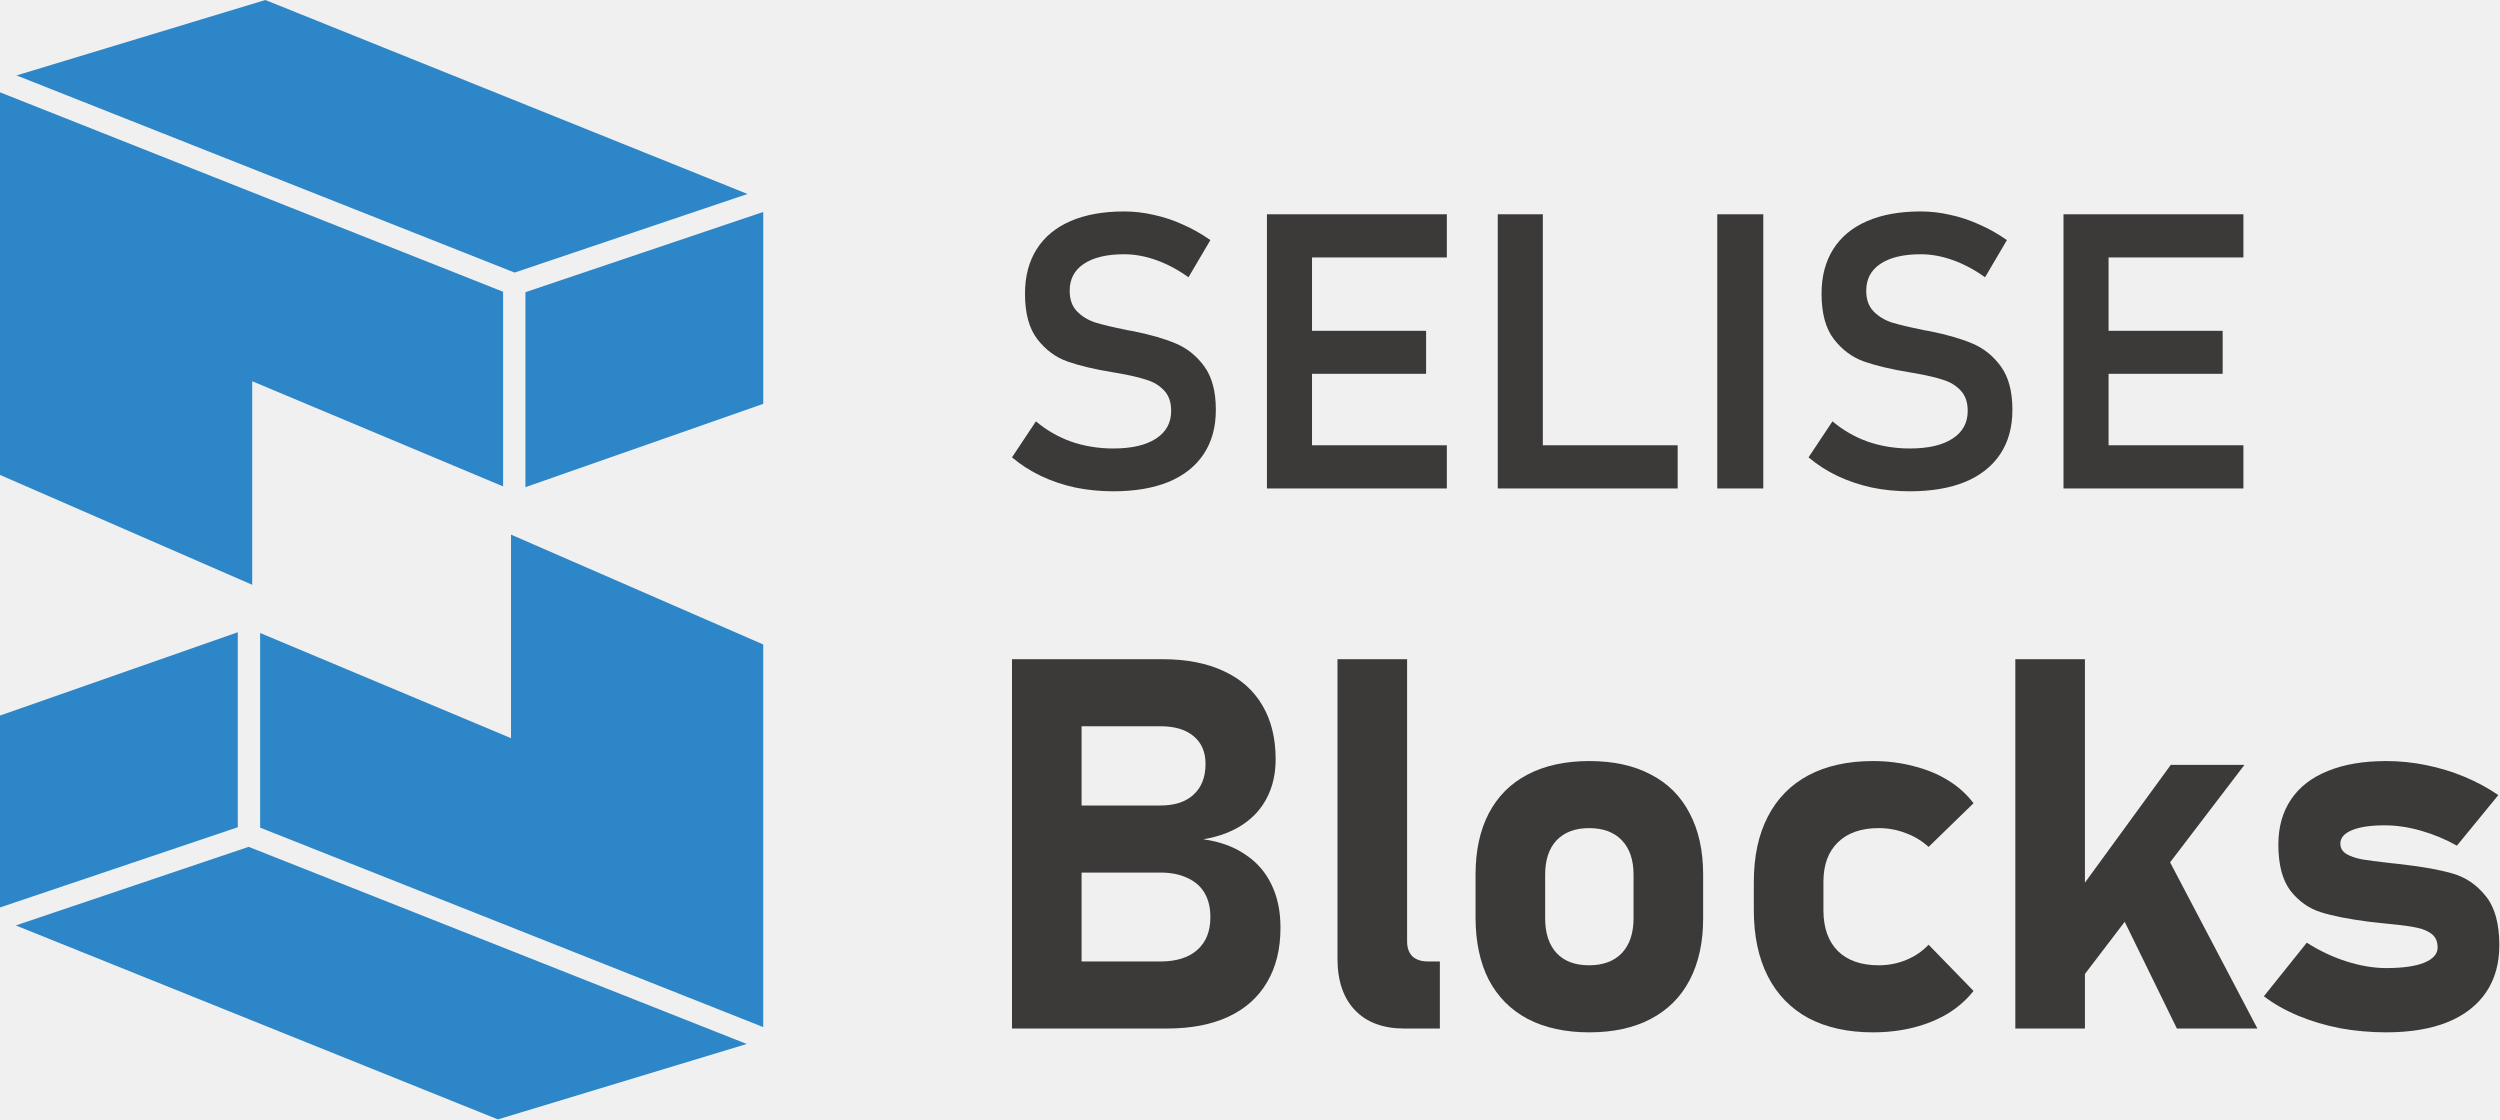
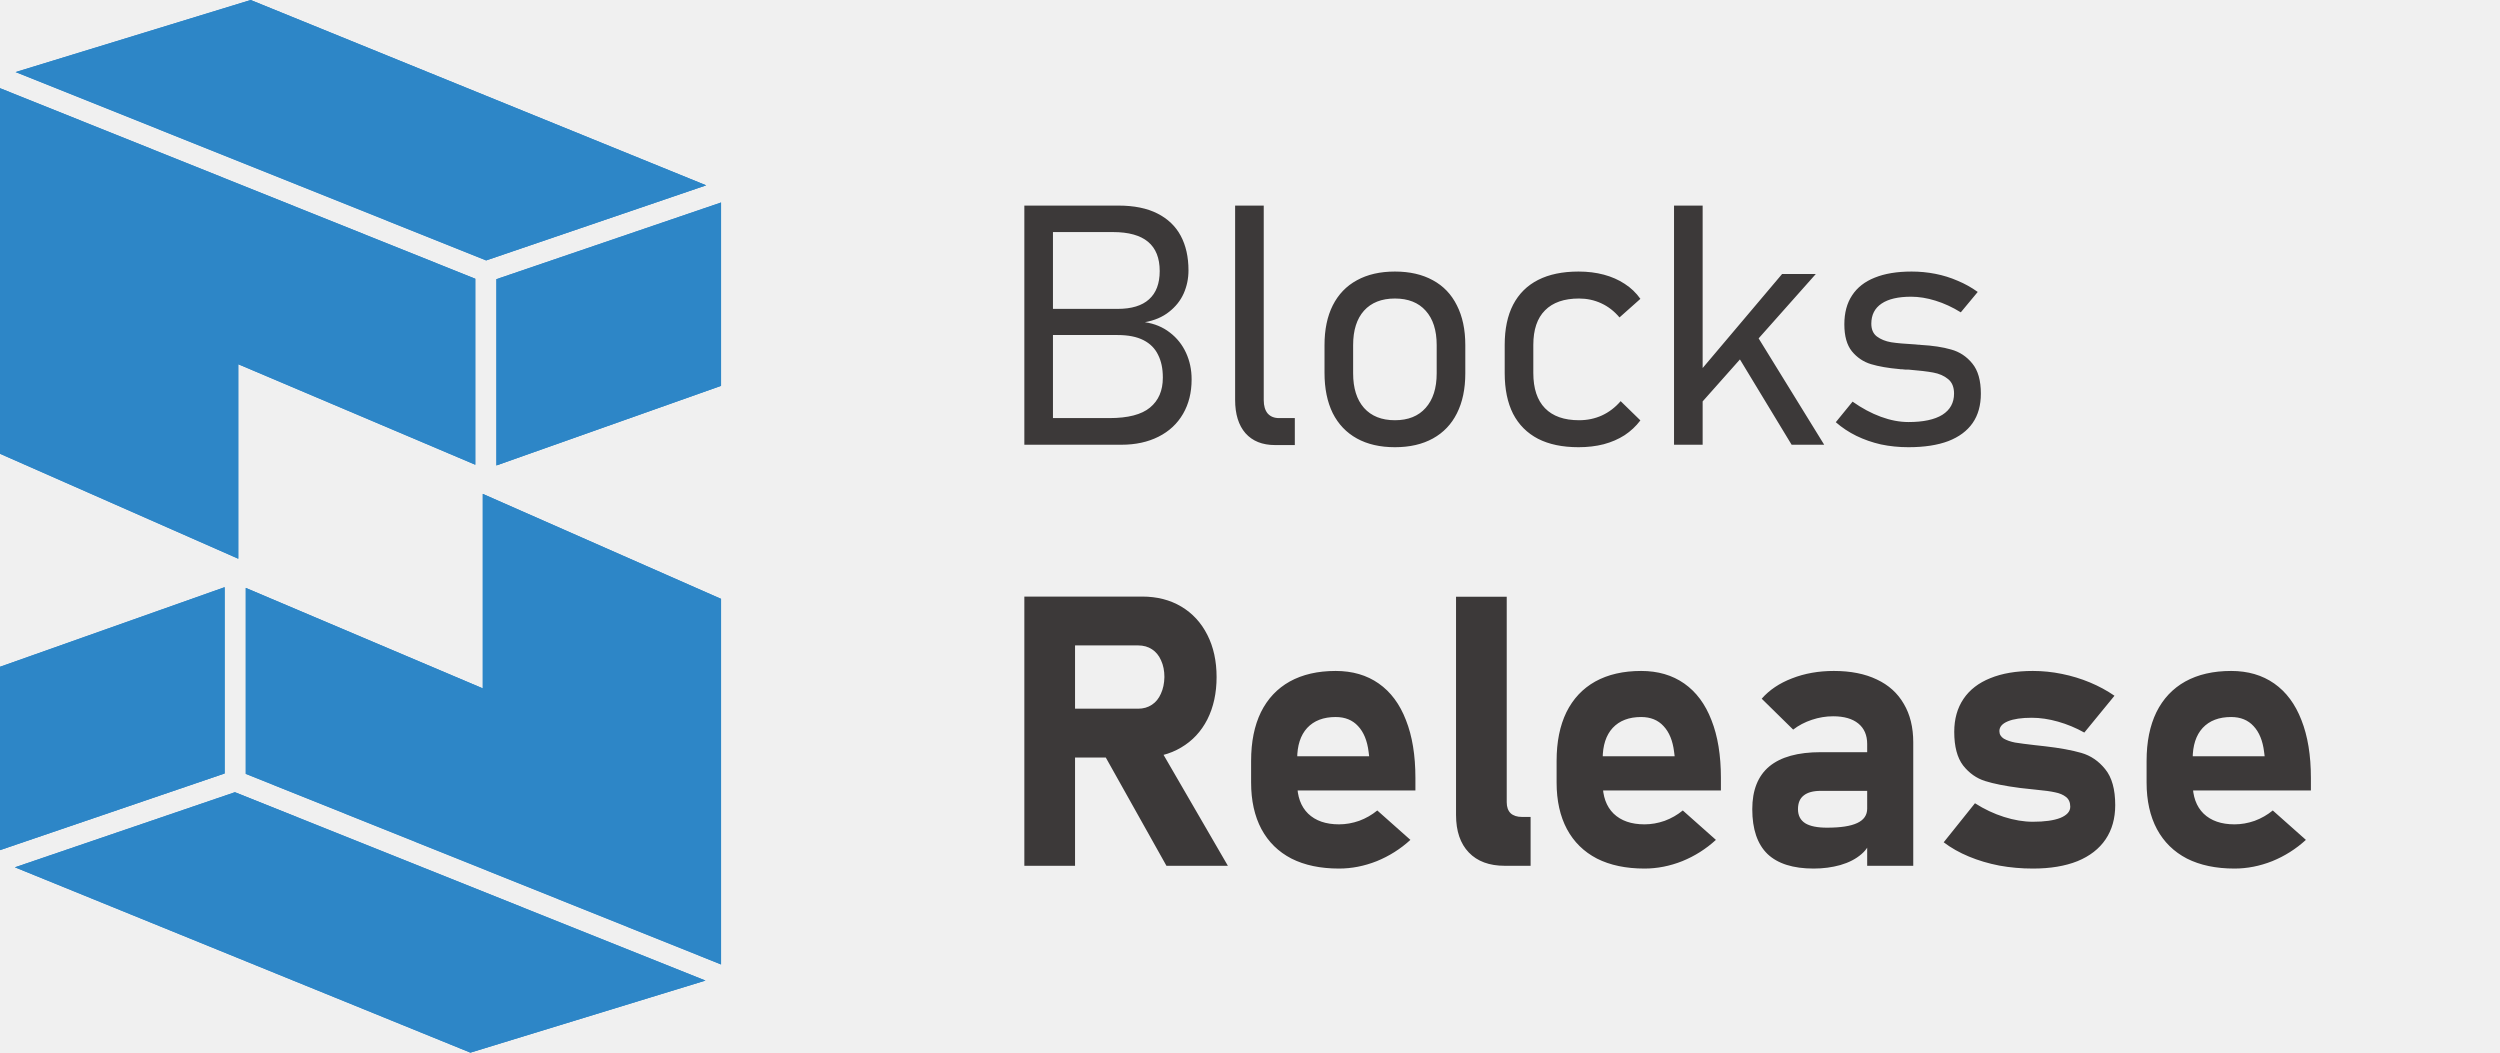
- <svg xmlns="http://www.w3.org/2000/svg" width="804" height="360" viewBox="0 0 804 360" fill="none">
-   <path d="M245.455 68.163V129.877L168.982 156.67V93.964L245.455 68.163Z" fill="#2D86C7" />
-   <path d="M240.389 62.38L165.49 87.657L5.309 24.256L85.332 0L240.389 62.38Z" fill="#2D86C7" />
-   <path d="M161.797 93.829V156.43L81.114 122.607V188.07L0 152.738V29.685L161.797 93.829Z" fill="#2D86C7" />
-   <path d="M76.473 266.036L0 291.837V230.123L76.473 203.329V266.036Z" fill="#2D86C7" />
-   <path d="M160.122 360L5.072 297.619L79.964 272.343L240.144 335.743L160.122 360Z" fill="#2D86C7" />
-   <path d="M245.454 330.315L83.657 266.17V203.57L164.34 237.393V171.93L245.454 207.262V330.315Z" fill="#2D86C7" />
-   <path d="M767.437 332C762.373 332 757.444 331.564 752.652 330.693C747.859 329.767 743.366 328.433 739.173 326.69C734.98 324.948 731.277 322.851 728.063 320.4L741.869 303.164C745.953 305.778 750.228 307.793 754.694 309.209C759.159 310.625 763.407 311.333 767.437 311.333C772.665 311.333 776.722 310.761 779.609 309.618C782.495 308.419 783.938 306.786 783.938 304.716C783.938 302.81 783.312 301.367 782.059 300.387C780.807 299.407 779.2 298.726 777.24 298.345C775.279 297.909 772.529 297.528 768.989 297.201C768.009 297.092 767.002 296.983 765.967 296.874C764.987 296.765 763.979 296.656 762.944 296.547C762.726 296.493 762.481 296.466 762.209 296.466C761.991 296.411 761.773 296.384 761.556 296.384C755.238 295.567 750.174 294.56 746.362 293.362C742.55 292.163 739.309 289.876 736.641 286.5C734.027 283.069 732.72 278.113 732.72 271.633C732.72 265.969 734.081 261.122 736.804 257.092C739.527 253.062 743.475 250.012 748.649 247.943C753.822 245.819 760.085 244.757 767.437 244.757C771.739 244.757 776.014 245.193 780.262 246.064C784.564 246.935 788.676 248.188 792.597 249.822C796.518 251.456 800.14 253.416 803.462 255.703L790.147 271.959C786.443 269.89 782.577 268.283 778.547 267.14C774.517 265.996 770.65 265.424 766.947 265.424C762.427 265.424 758.914 265.942 756.409 266.976C753.904 268.011 752.652 269.454 752.652 271.306C752.652 272.722 753.305 273.838 754.612 274.655C755.974 275.417 757.635 275.989 759.595 276.37C761.61 276.697 764.524 277.078 768.336 277.514C768.826 277.569 769.316 277.623 769.806 277.677C770.296 277.732 770.786 277.786 771.277 277.841C771.494 277.895 771.739 277.922 772.012 277.922C772.284 277.922 772.529 277.95 772.747 278.004C779.336 278.767 784.701 279.747 788.84 280.945C792.978 282.143 796.491 284.539 799.377 288.134C802.318 291.728 803.788 297.01 803.788 303.981C803.788 309.863 802.373 314.9 799.541 319.093C796.709 323.287 792.57 326.5 787.124 328.733C781.678 330.911 775.116 332 767.437 332Z" fill="#3C3939" />
-   <path d="M658.586 300.223L698.123 245.982H721.813L661.608 324.893L658.586 300.223ZM648.13 212H670.512V330.775H648.13V212ZM678.681 286.99L697.143 275.88L725.979 330.775H700.084L678.681 286.99Z" fill="#3C3939" />
-   <path d="M602.342 332C594.282 332 587.366 330.475 581.593 327.426C575.875 324.321 571.518 319.829 568.523 313.947C565.528 308.065 564.03 300.986 564.03 292.708V283.641C564.03 275.417 565.528 268.419 568.523 262.647C571.518 256.82 575.875 252.381 581.593 249.332C587.366 246.282 594.282 244.757 602.342 244.757C606.971 244.757 611.328 245.302 615.412 246.391C619.551 247.426 623.254 248.95 626.522 250.965C629.789 252.98 632.512 255.431 634.69 258.317L620.232 272.368C618.162 270.462 615.739 268.991 612.961 267.957C610.184 266.867 607.27 266.323 604.221 266.323C598.557 266.323 594.173 267.848 591.069 270.897C587.965 273.893 586.413 278.14 586.413 283.641V292.708C586.413 298.372 587.965 302.756 591.069 305.86C594.173 308.91 598.557 310.434 604.221 310.434C607.325 310.434 610.266 309.863 613.043 308.719C615.82 307.575 618.217 305.942 620.232 303.818L634.69 318.685C632.458 321.517 629.707 323.94 626.44 325.955C623.172 327.916 619.496 329.413 615.412 330.448C611.328 331.483 606.971 332 602.342 332Z" fill="#3C3939" />
-   <path d="M511.135 332C503.402 332 496.785 330.557 491.285 327.671C485.839 324.784 481.673 320.591 478.786 315.091C475.955 309.536 474.539 302.865 474.539 295.077V281.272C474.539 273.593 475.955 267.031 478.786 261.585C481.673 256.085 485.839 251.918 491.285 249.087C496.785 246.2 503.402 244.757 511.135 244.757C518.868 244.757 525.458 246.2 530.904 249.087C536.404 251.918 540.57 256.085 543.402 261.585C546.288 267.031 547.731 273.593 547.731 281.272V295.322C547.731 303.055 546.288 309.672 543.402 315.172C540.57 320.618 536.404 324.784 530.904 327.671C525.458 330.557 518.868 332 511.135 332ZM511.053 310.434C515.573 310.434 519.086 309.127 521.591 306.513C524.096 303.845 525.349 300.114 525.349 295.322V281.272C525.349 276.534 524.096 272.858 521.591 270.244C519.086 267.63 515.573 266.323 511.053 266.323C506.588 266.323 503.102 267.63 500.597 270.244C498.147 272.858 496.921 276.534 496.921 281.272V295.322C496.921 300.114 498.147 303.845 500.597 306.513C503.048 309.127 506.533 310.434 511.053 310.434Z" fill="#3C3939" />
-   <path d="M452.522 302.756C452.522 304.825 453.094 306.432 454.237 307.575C455.436 308.664 457.124 309.209 459.302 309.209H463.06V330.775H451.623C444.816 330.775 439.534 328.814 435.776 324.893C432.018 320.972 430.139 315.445 430.139 308.31V212H452.522V302.756Z" fill="#3C3939" />
-   <path d="M335.257 309.209H373.161C378.28 309.209 382.228 307.984 385.005 305.533C387.837 303.028 389.253 299.543 389.253 295.077V294.832C389.253 291.837 388.627 289.277 387.374 287.153C386.122 285.029 384.27 283.423 381.819 282.334C379.423 281.19 376.537 280.618 373.161 280.618H335.257V259.052H373.161C377.79 259.052 381.357 257.882 383.862 255.54C386.421 253.198 387.701 249.903 387.701 245.656C387.701 241.843 386.421 238.875 383.862 236.752C381.357 234.628 377.79 233.566 373.161 233.566H335.257V212H373.896C381.574 212 388.137 213.28 393.583 215.839C399.028 218.344 403.167 222.02 405.999 226.867C408.831 231.66 410.247 237.432 410.247 244.185C410.247 248.814 409.321 252.926 407.47 256.52C405.672 260.06 403.031 262.973 399.546 265.261C396.06 267.548 391.867 269.1 386.966 269.917C392.194 270.625 396.659 272.231 400.363 274.737C404.12 277.187 406.952 280.4 408.858 284.376C410.819 288.351 411.799 292.953 411.799 298.181V298.426C411.799 305.233 410.356 311.061 407.47 315.907C404.638 320.754 400.472 324.457 394.971 327.017C389.525 329.522 382.963 330.775 375.284 330.775H335.257V309.209ZM325.455 212H347.837V330.775H325.455V212Z" fill="#3C3939" />
-   <path d="M663.622 68.91H678.116V157.09H663.622V68.91ZM669.626 143.202H721.479V157.09H669.626V143.202ZM669.626 106.389H714.808V120.217H669.626V106.389ZM669.626 68.91H721.479V82.798H669.626V68.91Z" fill="#3C3939" />
-   <path d="M614.194 158C609.949 158 605.866 157.596 601.944 156.787C598.062 155.938 594.403 154.705 590.967 153.088C587.57 151.47 584.457 149.469 581.627 147.084L589.329 135.5C592.725 138.371 596.526 140.554 600.731 142.05C604.976 143.505 609.464 144.233 614.194 144.233C620.097 144.233 624.666 143.182 627.901 141.08C631.175 138.977 632.813 136.005 632.813 132.164V132.104C632.813 129.395 632.085 127.252 630.63 125.675C629.174 124.058 627.274 122.885 624.929 122.158C622.584 121.389 619.572 120.682 615.892 120.035C615.771 119.995 615.65 119.974 615.529 119.974C615.407 119.974 615.286 119.954 615.165 119.914L614.073 119.732C608.17 118.761 603.318 117.609 599.518 116.275C595.717 114.941 592.483 112.555 589.814 109.119C587.146 105.682 585.812 100.81 585.812 94.503V94.442C585.812 88.862 587.065 84.092 589.572 80.129C592.078 76.167 595.717 73.155 600.488 71.093C605.259 69.031 611 68 617.712 68C620.866 68 624.019 68.364 627.173 69.092C630.367 69.779 633.48 70.81 636.512 72.185C639.585 73.519 642.557 75.197 645.427 77.218L638.392 89.166C634.996 86.74 631.539 84.9 628.022 83.647C624.504 82.394 621.068 81.767 617.712 81.767C612.132 81.767 607.806 82.798 604.733 84.86C601.701 86.881 600.185 89.752 600.185 93.472V93.532C600.185 96.322 600.973 98.526 602.55 100.143C604.127 101.76 606.088 102.953 608.433 103.721C610.818 104.449 614.134 105.237 618.379 106.086C618.541 106.127 618.682 106.167 618.804 106.208C618.965 106.208 619.127 106.228 619.289 106.268C619.491 106.309 619.713 106.349 619.956 106.389C620.198 106.43 620.421 106.47 620.623 106.511C626.081 107.602 630.63 108.916 634.268 110.453C637.948 111.989 641.02 114.456 643.487 117.852C645.953 121.248 647.186 125.877 647.186 131.74V131.861C647.186 137.36 645.892 142.07 643.305 145.992C640.717 149.914 636.957 152.906 632.025 154.968C627.092 156.989 621.149 158 614.194 158Z" fill="#3C3939" />
-   <path d="M567.072 157.09H552.274V68.91H567.072V157.09Z" fill="#3C3939" />
-   <path d="M481.681 68.91H496.176V157.09H481.681V68.91ZM488.473 143.202H539.538V157.09H488.473V143.202Z" fill="#3C3939" />
-   <path d="M407.449 68.91H421.944V157.09H407.449V68.91ZM413.453 143.202H465.306V157.09H413.453V143.202ZM413.453 106.389H458.635V120.217H413.453V106.389ZM413.453 68.91H465.306V82.798H413.453V68.91Z" fill="#3C3939" />
-   <path d="M358.022 158C353.777 158 349.693 157.596 345.771 156.787C341.89 155.938 338.231 154.705 334.794 153.088C331.398 151.47 328.285 149.469 325.455 147.084L333.157 135.5C336.553 138.371 340.354 140.554 344.558 142.05C348.804 143.505 353.292 144.233 358.022 144.233C363.925 144.233 368.494 143.182 371.728 141.08C375.003 138.977 376.641 136.005 376.641 132.164V132.104C376.641 129.395 375.913 127.252 374.457 125.675C373.002 124.058 371.101 122.885 368.756 122.158C366.411 121.389 363.399 120.682 359.72 120.035C359.599 119.995 359.478 119.974 359.356 119.974C359.235 119.974 359.114 119.954 358.992 119.914L357.901 119.732C351.998 118.761 347.146 117.609 343.345 116.275C339.545 114.941 336.31 112.555 333.642 109.119C330.973 105.682 329.639 100.81 329.639 94.503V94.442C329.639 88.862 330.893 84.092 333.399 80.129C335.906 76.167 339.545 73.155 344.316 71.093C349.087 69.031 354.828 68 361.539 68C364.693 68 367.847 68.364 371 69.092C374.194 69.779 377.308 70.81 380.34 72.185C383.413 73.519 386.385 75.197 389.255 77.218L382.22 89.166C378.824 86.74 375.367 84.9 371.849 83.647C368.332 82.394 364.895 81.767 361.539 81.767C355.96 81.767 351.634 82.798 348.561 84.86C345.529 86.881 344.013 89.752 344.013 93.472V93.532C344.013 96.322 344.801 98.526 346.378 100.143C347.955 101.76 349.916 102.953 352.261 103.721C354.646 104.449 357.961 105.237 362.207 106.086C362.368 106.127 362.51 106.167 362.631 106.208C362.793 106.208 362.955 106.228 363.116 106.268C363.318 106.309 363.541 106.349 363.783 106.389C364.026 106.43 364.248 106.47 364.451 106.511C369.909 107.602 374.457 108.916 378.096 110.453C381.775 111.989 384.848 114.456 387.314 117.852C389.781 121.248 391.014 125.877 391.014 131.74V131.861C391.014 137.36 389.72 142.07 387.132 145.992C384.545 149.914 380.785 152.906 375.852 154.968C370.92 156.989 364.976 158 358.022 158Z" fill="#3C3939" />
+ <svg xmlns="http://www.w3.org/2000/svg" width="475" height="200" viewBox="0 0 475 200" fill="none">
+   <g clip-path="url(#clip0_5519_695)">
+     <path d="M137 38.476V73.312L94.317 88.436V53.04L137 38.476Z" fill="#2D86C7" />
+     <path d="M137 38.476V73.312L94.317 88.436V53.04L137 38.476Z" fill="#2D86C7" />
+     <path d="M134.173 35.212L92.368 49.48L2.963 13.692L47.628 0L134.173 35.212Z" fill="#2D86C7" />
+     <path d="M134.173 35.212L92.368 49.48L2.963 13.692L47.628 0L134.173 35.212Z" fill="#2D86C7" />
+     <path d="M90.307 52.964V88.3L45.274 69.208V106.16L0 86.216V16.756L90.307 52.964Z" fill="#2D86C7" />
+     <path d="M90.307 52.964V88.3L45.274 69.208V106.16L0 86.216V16.756L90.307 52.964Z" fill="#2D86C7" />
+     <path d="M42.683 146.96L0 161.524V126.688L42.683 111.564V146.96Z" fill="#2D86C7" />
+     <path d="M42.683 111.564V146.96L0 161.524V126.688L42.683 111.564Z" fill="#2D86C7" />
+     <path d="M89.372 200L2.831 164.788L44.632 150.52L134.037 186.308L89.372 200Z" fill="#2D86C7" />
+     <path d="M89.372 200L2.831 164.788L44.632 150.52L134.037 186.308L89.372 200Z" fill="#2D86C7" />
+     <path d="M137 183.244L46.693 147.036V111.7L91.726 130.792V93.84L137 113.784V183.244Z" fill="#2D86C7" />
+     <path d="M137 113.784V183.244L46.693 147.036V111.7L91.726 130.792V93.84L137 113.784Z" fill="#2D86C7" />
+   </g>
+   <path d="M198.375 79.438H210.781C214.323 79.438 216.896 78.771 218.5 77.438C220.125 76.104 220.938 74.219 220.938 71.781V71.688C220.938 70.021 220.635 68.594 220.031 67.406C219.448 66.198 218.521 65.271 217.25 64.625C215.979 63.979 214.344 63.656 212.344 63.656H198.375V58.688H212.344C214.99 58.688 216.979 58.083 218.312 56.875C219.667 55.667 220.344 53.875 220.344 51.5C220.344 49.021 219.604 47.167 218.125 45.938C216.646 44.708 214.427 44.094 211.469 44.094H198.375V39.062H212.531C215.469 39.062 217.927 39.562 219.906 40.562C221.885 41.562 223.365 42.979 224.344 44.812C225.323 46.646 225.812 48.833 225.812 51.375C225.812 52.917 225.51 54.375 224.906 55.75C224.302 57.104 223.375 58.271 222.125 59.25C220.896 60.229 219.365 60.885 217.531 61.219C219.365 61.49 220.948 62.146 222.281 63.188C223.615 64.208 224.635 65.49 225.344 67.031C226.052 68.573 226.406 70.24 226.406 72.031V72.125C226.406 74.583 225.865 76.75 224.781 78.625C223.698 80.5 222.146 81.948 220.125 82.969C218.104 83.99 215.75 84.5 213.062 84.5H198.375V79.438ZM194.625 39.062H200.062V84.5H194.625V39.062ZM240.11 76.031C240.11 77.115 240.36 77.958 240.86 78.562C241.381 79.146 242.1 79.438 243.016 79.438H246.016V84.562H242.266C239.85 84.562 237.975 83.812 236.641 82.312C235.329 80.812 234.673 78.698 234.673 75.969V39.062H240.11V76.031ZM265.033 84.969C262.22 84.969 259.814 84.417 257.814 83.312C255.814 82.208 254.283 80.604 253.22 78.5C252.178 76.375 251.658 73.823 251.658 70.844V65.562C251.658 62.625 252.178 60.115 253.22 58.031C254.283 55.927 255.814 54.333 257.814 53.25C259.814 52.146 262.22 51.594 265.033 51.594C267.845 51.594 270.251 52.146 272.251 53.25C274.251 54.333 275.772 55.927 276.814 58.031C277.876 60.115 278.408 62.625 278.408 65.562V70.938C278.408 73.896 277.876 76.427 276.814 78.531C275.772 80.615 274.251 82.208 272.251 83.312C270.251 84.417 267.845 84.969 265.033 84.969ZM265.033 79.844C267.553 79.844 269.501 79.062 270.876 77.5C272.272 75.938 272.97 73.75 272.97 70.938V65.562C272.97 62.75 272.272 60.573 270.876 59.031C269.501 57.49 267.553 56.719 265.033 56.719C262.512 56.719 260.553 57.49 259.158 59.031C257.783 60.573 257.095 62.75 257.095 65.562V70.938C257.095 73.75 257.783 75.938 259.158 77.5C260.553 79.062 262.512 79.844 265.033 79.844ZM299.924 84.969C296.882 84.969 294.32 84.438 292.236 83.375C290.153 82.292 288.57 80.708 287.486 78.625C286.424 76.521 285.893 73.938 285.893 70.875V65.531C285.893 62.51 286.424 59.969 287.486 57.906C288.57 55.823 290.153 54.25 292.236 53.188C294.32 52.125 296.882 51.594 299.924 51.594C301.653 51.594 303.257 51.792 304.736 52.188C306.215 52.583 307.538 53.167 308.705 53.938C309.872 54.688 310.861 55.635 311.674 56.781L307.705 60.312C306.705 59.125 305.549 58.229 304.236 57.625C302.924 57.021 301.518 56.719 300.018 56.719C297.184 56.719 295.028 57.469 293.549 58.969C292.07 60.448 291.33 62.635 291.33 65.531V70.875C291.33 73.812 292.07 76.042 293.549 77.562C295.028 79.083 297.184 79.844 300.018 79.844C301.58 79.844 303.028 79.542 304.361 78.938C305.715 78.312 306.903 77.406 307.924 76.219L311.674 79.875C310.84 80.979 309.84 81.917 308.674 82.688C307.507 83.438 306.184 84.01 304.705 84.406C303.247 84.781 301.653 84.969 299.924 84.969ZM321.065 72.812L338.596 52.062H345.003L320.409 79.75L321.065 72.812ZM318.065 39.062H323.503V84.5H318.065V39.062ZM329.409 66.344L332.784 62.094L346.596 84.5H340.409L329.409 66.344ZM362.613 84.969C360.779 84.969 359.029 84.792 357.363 84.438C355.717 84.062 354.165 83.521 352.706 82.812C351.269 82.104 349.967 81.24 348.8 80.219L351.988 76.312C353.758 77.562 355.55 78.521 357.363 79.188C359.175 79.854 360.925 80.188 362.613 80.188C365.425 80.188 367.571 79.729 369.05 78.812C370.529 77.875 371.269 76.531 371.269 74.781C371.269 73.552 370.894 72.635 370.144 72.031C369.394 71.406 368.446 70.99 367.3 70.781C366.175 70.573 364.592 70.385 362.55 70.219C362.363 70.219 362.165 70.219 361.956 70.219C361.748 70.198 361.55 70.177 361.363 70.156C361.279 70.156 361.196 70.156 361.113 70.156C361.029 70.135 360.946 70.125 360.863 70.125C358.738 69.938 356.946 69.625 355.488 69.188C354.05 68.75 352.842 67.938 351.863 66.75C350.904 65.562 350.425 63.854 350.425 61.625C350.425 59.438 350.915 57.604 351.894 56.125C352.873 54.625 354.31 53.5 356.206 52.75C358.102 51.979 360.435 51.594 363.206 51.594C364.748 51.594 366.258 51.74 367.738 52.031C369.217 52.323 370.623 52.76 371.956 53.344C373.31 53.906 374.581 54.615 375.769 55.469L372.55 59.344C370.967 58.365 369.363 57.625 367.738 57.125C366.133 56.625 364.592 56.375 363.113 56.375C360.654 56.375 358.779 56.812 357.488 57.688C356.196 58.562 355.55 59.833 355.55 61.5C355.55 62.583 355.904 63.396 356.613 63.938C357.342 64.479 358.248 64.844 359.331 65.031C360.415 65.198 361.935 65.333 363.894 65.438C363.998 65.458 364.102 65.469 364.206 65.469C364.331 65.469 364.446 65.479 364.55 65.5C364.613 65.5 364.675 65.5 364.738 65.5C364.8 65.5 364.863 65.51 364.925 65.531C367.196 65.656 369.123 65.948 370.706 66.406C372.31 66.844 373.654 67.729 374.738 69.062C375.821 70.375 376.363 72.281 376.363 74.781C376.363 77.01 375.842 78.875 374.8 80.375C373.758 81.875 372.217 83.021 370.175 83.812C368.133 84.583 365.613 84.969 362.613 84.969Z" fill="#3C3939" />
+   <path d="M198.457 134.652H216.246C217.23 134.652 218.098 134.406 218.848 133.914C219.598 133.422 220.172 132.719 220.57 131.805C220.992 130.891 221.215 129.836 221.238 128.641C221.238 127.445 221.027 126.391 220.605 125.477C220.207 124.562 219.633 123.859 218.883 123.367C218.133 122.875 217.254 122.629 216.246 122.629H198.457V113.348H217.02C219.832 113.348 222.305 113.98 224.438 115.246C226.57 116.512 228.223 118.305 229.395 120.625C230.566 122.922 231.152 125.594 231.152 128.641C231.152 131.688 230.566 134.371 229.395 136.691C228.223 138.988 226.559 140.77 224.402 142.035C222.27 143.301 219.809 143.934 217.02 143.934H198.457V134.652ZM194.625 113.348H204.258V164.5H194.625V113.348ZM209.215 142.352L219.516 140.734L233.297 164.5H221.625L209.215 142.352ZM254.409 165.027C250.893 165.027 247.882 164.395 245.374 163.129C242.889 161.84 240.991 159.977 239.678 157.539C238.366 155.078 237.71 152.125 237.71 148.68V144.566C237.71 140.957 238.331 137.875 239.573 135.32C240.839 132.766 242.667 130.82 245.057 129.484C247.471 128.148 250.378 127.48 253.776 127.48C256.964 127.48 259.694 128.277 261.967 129.871C264.241 131.465 265.964 133.785 267.135 136.832C268.331 139.855 268.928 143.512 268.928 147.801V150.191H243.967V143.688H260.139L260.034 142.844C259.776 140.734 259.108 139.105 258.03 137.957C256.975 136.809 255.557 136.234 253.776 136.234C251.456 136.234 249.651 136.926 248.362 138.309C247.096 139.691 246.464 141.648 246.464 144.18V148.82C246.464 151.305 247.155 153.227 248.538 154.586C249.944 155.945 251.901 156.625 254.409 156.625C255.698 156.625 256.975 156.402 258.241 155.957C259.507 155.488 260.655 154.832 261.686 153.988L267.979 159.578C266.081 161.312 263.948 162.66 261.581 163.621C259.214 164.559 256.823 165.027 254.409 165.027ZM286.279 152.441C286.279 153.332 286.525 154.023 287.017 154.516C287.533 154.984 288.259 155.219 289.197 155.219H290.814V164.5H285.892C282.962 164.5 280.689 163.656 279.072 161.969C277.455 160.281 276.646 157.902 276.646 154.832V113.383H286.279V152.441ZM312.453 165.027C308.938 165.027 305.926 164.395 303.418 163.129C300.934 161.84 299.035 159.977 297.723 157.539C296.41 155.078 295.754 152.125 295.754 148.68V144.566C295.754 140.957 296.375 137.875 297.617 135.32C298.883 132.766 300.711 130.82 303.102 129.484C305.516 128.148 308.422 127.48 311.82 127.48C315.008 127.48 317.738 128.277 320.012 129.871C322.285 131.465 324.008 133.785 325.18 136.832C326.375 139.855 326.973 143.512 326.973 147.801V150.191H302.012V143.688H318.184L318.078 142.844C317.82 140.734 317.152 139.105 316.074 137.957C315.02 136.809 313.602 136.234 311.82 136.234C309.5 136.234 307.695 136.926 306.406 138.309C305.141 139.691 304.508 141.648 304.508 144.18V148.82C304.508 151.305 305.199 153.227 306.582 154.586C307.988 155.945 309.945 156.625 312.453 156.625C313.742 156.625 315.02 156.402 316.285 155.957C317.551 155.488 318.699 154.832 319.731 153.988L326.024 159.578C324.125 161.312 321.992 162.66 319.625 163.621C317.258 164.559 314.867 165.027 312.453 165.027ZM354.765 141.367C354.765 139.68 354.202 138.379 353.077 137.465C351.952 136.551 350.358 136.094 348.296 136.094C346.936 136.094 345.589 136.316 344.253 136.762C342.917 137.207 341.733 137.828 340.702 138.625L334.725 132.754C336.179 131.09 338.1 129.801 340.491 128.887C342.882 127.949 345.53 127.48 348.436 127.48C351.624 127.48 354.343 128.02 356.593 129.098C358.843 130.152 360.554 131.699 361.725 133.738C362.921 135.754 363.518 138.191 363.518 141.051V164.5H354.765V141.367ZM344.604 165.027C340.69 165.027 337.761 164.102 335.815 162.25C333.893 160.375 332.932 157.539 332.932 153.742C332.932 150.133 334.011 147.426 336.167 145.621C338.347 143.816 341.604 142.914 345.94 142.914H355.081L355.573 150.262H345.975C344.522 150.262 343.432 150.555 342.706 151.141C341.979 151.703 341.616 152.57 341.616 153.742C341.616 154.938 342.073 155.828 342.987 156.414C343.901 156.977 345.284 157.258 347.136 157.258C349.714 157.258 351.624 156.965 352.866 156.379C354.132 155.793 354.765 154.879 354.765 153.637L355.503 158.945C355.362 160.258 354.753 161.371 353.675 162.285C352.62 163.199 351.284 163.891 349.667 164.359C348.073 164.805 346.386 165.027 344.604 165.027ZM386.248 165.027C384.068 165.027 381.947 164.84 379.884 164.465C377.822 164.066 375.888 163.492 374.084 162.742C372.279 161.992 370.685 161.09 369.302 160.035L375.244 152.617C377.002 153.742 378.841 154.609 380.763 155.219C382.685 155.828 384.513 156.133 386.248 156.133C388.498 156.133 390.244 155.887 391.486 155.395C392.728 154.879 393.349 154.176 393.349 153.285C393.349 152.465 393.08 151.844 392.541 151.422C392.002 151 391.31 150.707 390.466 150.543C389.623 150.355 388.439 150.191 386.916 150.051C386.494 150.004 386.06 149.957 385.615 149.91C385.193 149.863 384.759 149.816 384.314 149.77C384.22 149.746 384.115 149.734 383.998 149.734C383.904 149.711 383.81 149.699 383.716 149.699C380.998 149.348 378.818 148.914 377.177 148.398C375.537 147.883 374.142 146.898 372.994 145.445C371.869 143.969 371.306 141.836 371.306 139.047C371.306 136.609 371.892 134.523 373.064 132.789C374.236 131.055 375.935 129.742 378.162 128.852C380.388 127.938 383.084 127.48 386.248 127.48C388.099 127.48 389.939 127.668 391.767 128.043C393.619 128.418 395.388 128.957 397.076 129.66C398.763 130.363 400.322 131.207 401.752 132.191L396.021 139.188C394.427 138.297 392.763 137.605 391.029 137.113C389.295 136.621 387.63 136.375 386.037 136.375C384.091 136.375 382.58 136.598 381.502 137.043C380.423 137.488 379.884 138.109 379.884 138.906C379.884 139.516 380.166 139.996 380.728 140.348C381.314 140.676 382.029 140.922 382.873 141.086C383.74 141.227 384.994 141.391 386.634 141.578C386.845 141.602 387.056 141.625 387.267 141.648C387.478 141.672 387.689 141.695 387.9 141.719C387.994 141.742 388.099 141.754 388.216 141.754C388.334 141.754 388.439 141.766 388.533 141.789C391.369 142.117 393.677 142.539 395.459 143.055C397.24 143.57 398.752 144.602 399.994 146.148C401.259 147.695 401.892 149.969 401.892 152.969C401.892 155.5 401.283 157.668 400.064 159.473C398.845 161.277 397.064 162.66 394.72 163.621C392.377 164.559 389.552 165.027 386.248 165.027ZM424.551 165.027C421.035 165.027 418.024 164.395 415.516 163.129C413.032 161.84 411.133 159.977 409.821 157.539C408.508 155.078 407.852 152.125 407.852 148.68V144.566C407.852 140.957 408.473 137.875 409.715 135.32C410.981 132.766 412.809 130.82 415.2 129.484C417.614 128.148 420.52 127.48 423.918 127.48C427.106 127.48 429.836 128.277 432.11 129.871C434.383 131.465 436.106 133.785 437.278 136.832C438.473 139.855 439.071 143.512 439.071 147.801V150.191H414.11V143.688H430.282L430.176 142.844C429.918 140.734 429.25 139.105 428.172 137.957C427.117 136.809 425.7 136.234 423.918 136.234C421.598 136.234 419.793 136.926 418.504 138.309C417.239 139.691 416.606 141.648 416.606 144.18V148.82C416.606 151.305 417.297 153.227 418.68 154.586C420.086 155.945 422.043 156.625 424.551 156.625C425.84 156.625 427.117 156.402 428.383 155.957C429.649 155.488 430.797 154.832 431.828 153.988L438.121 159.578C436.223 161.312 434.09 162.66 431.723 163.621C429.356 164.559 426.965 165.027 424.551 165.027Z" fill="#3C3939" />
+   <defs>
+     <clipPath id="clip0_5519_695">
+       <rect width="137" height="200" fill="white" />
+     </clipPath>
+   </defs>
</svg>
